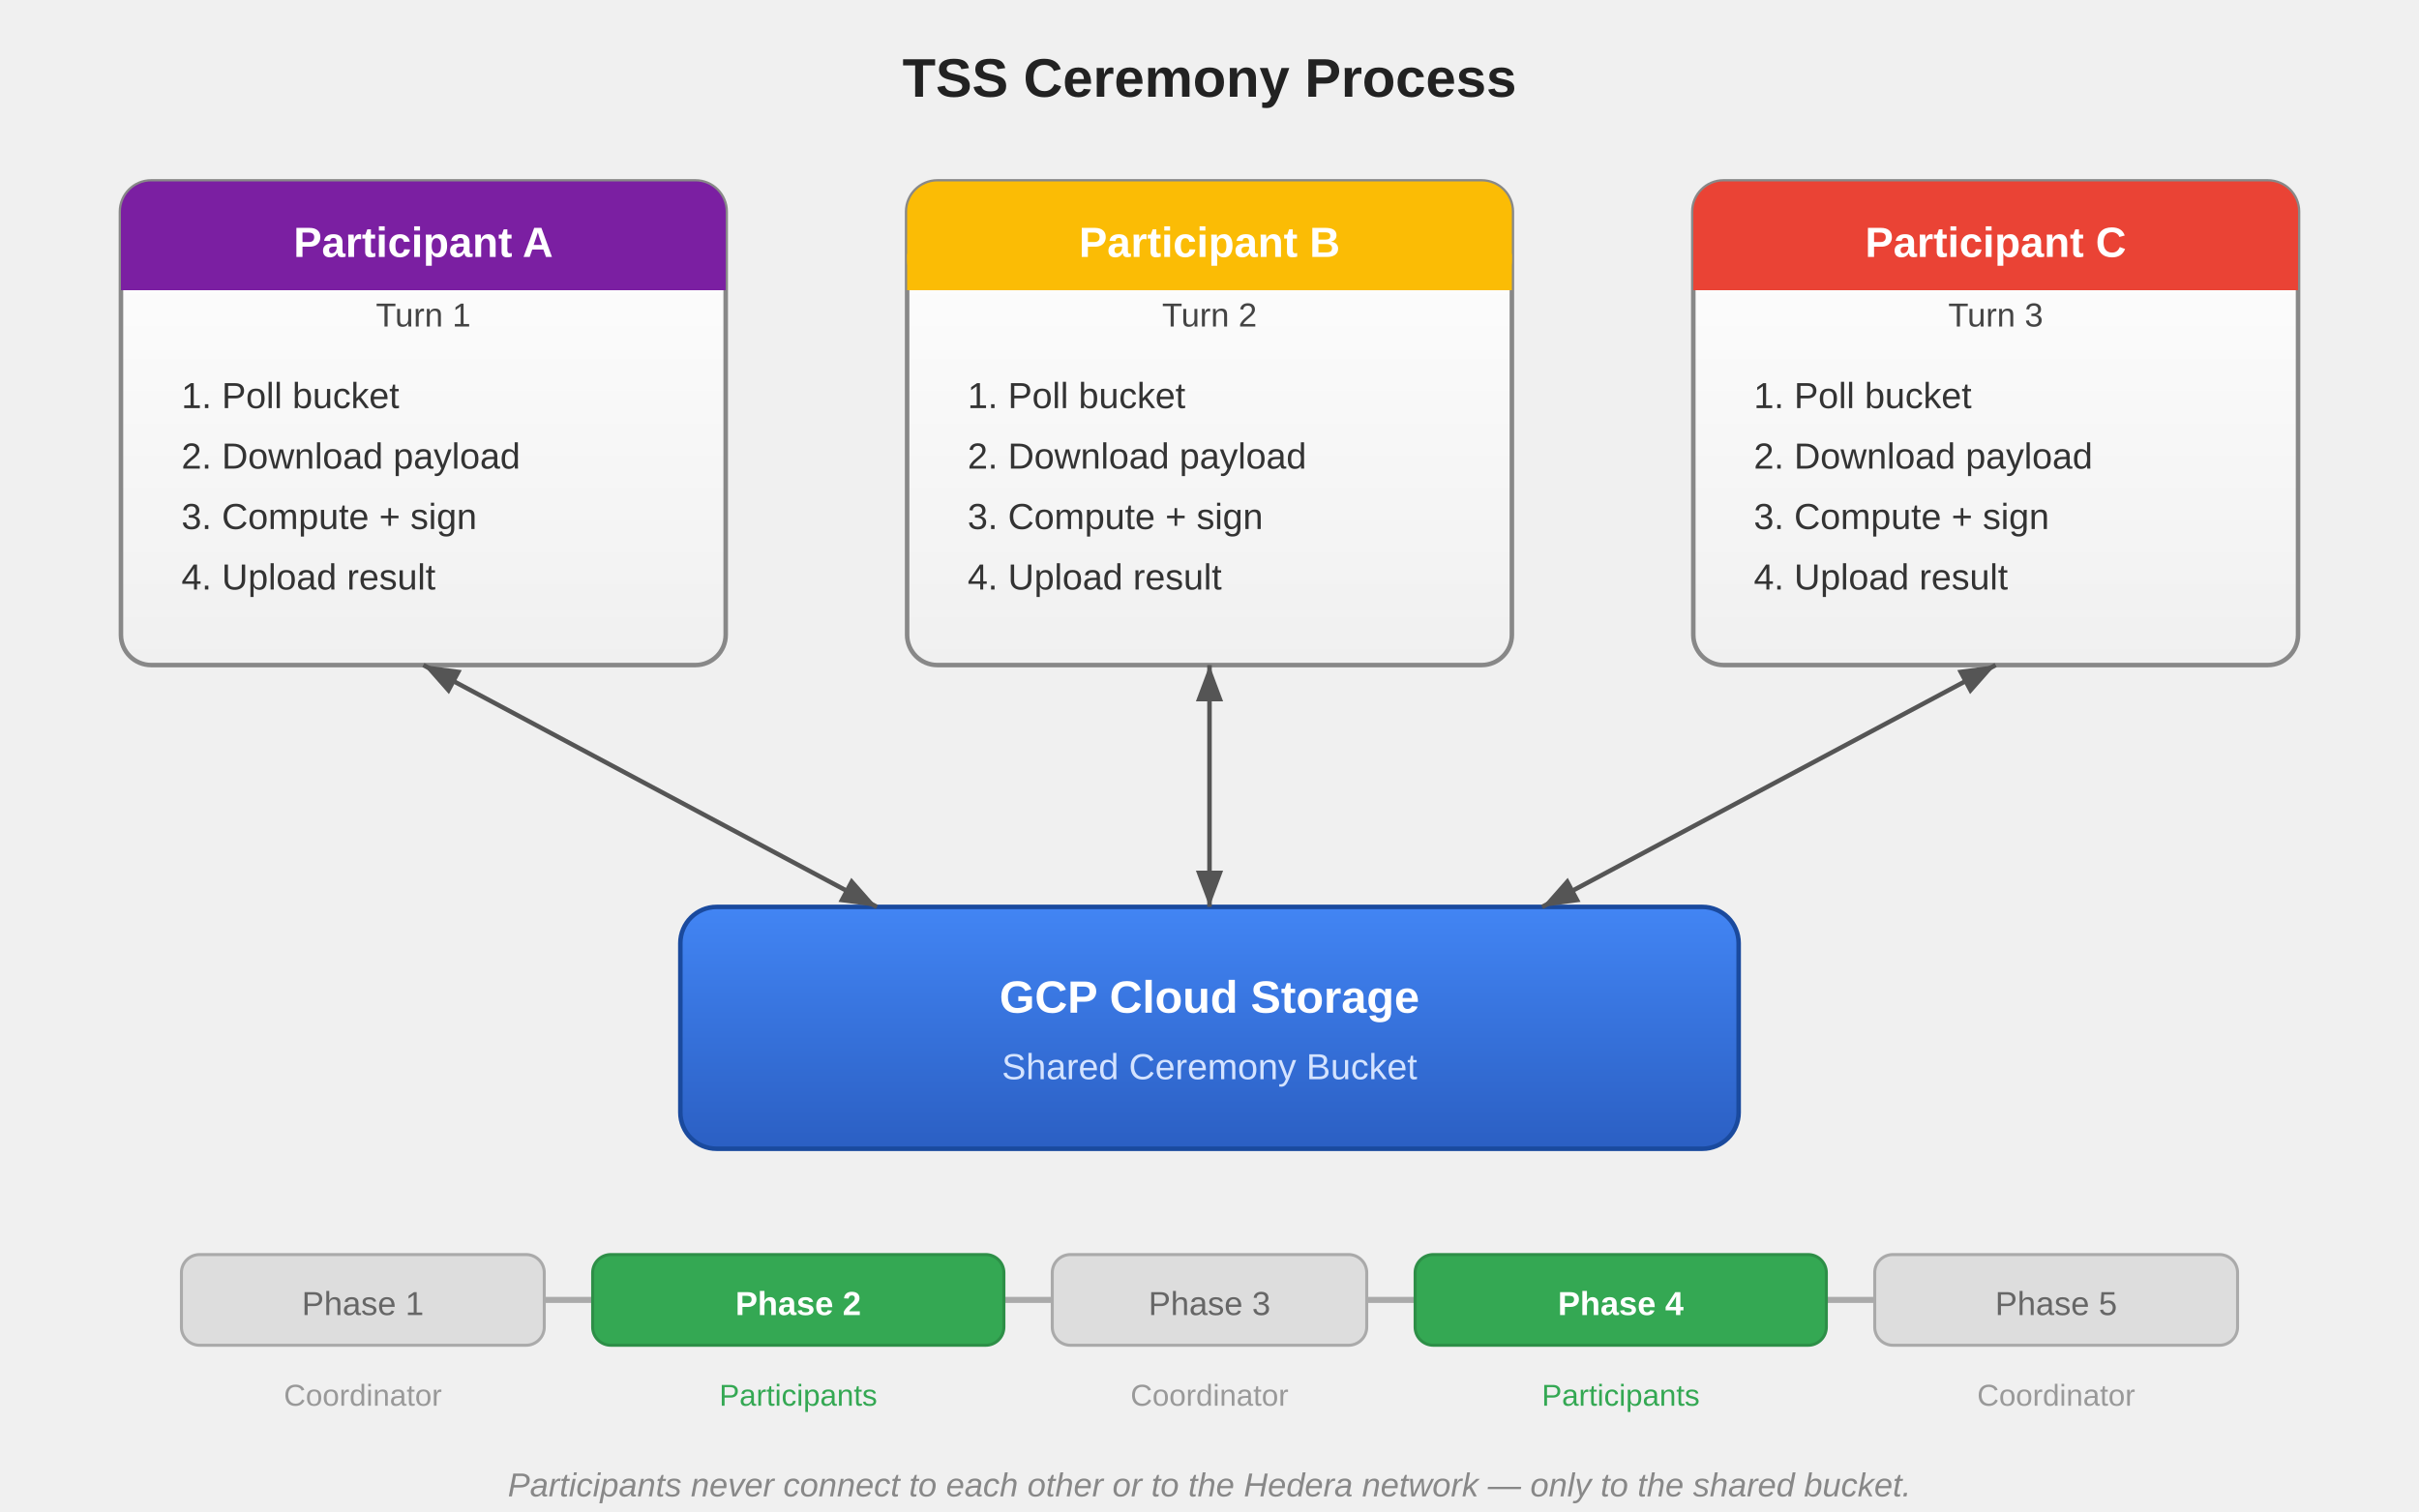
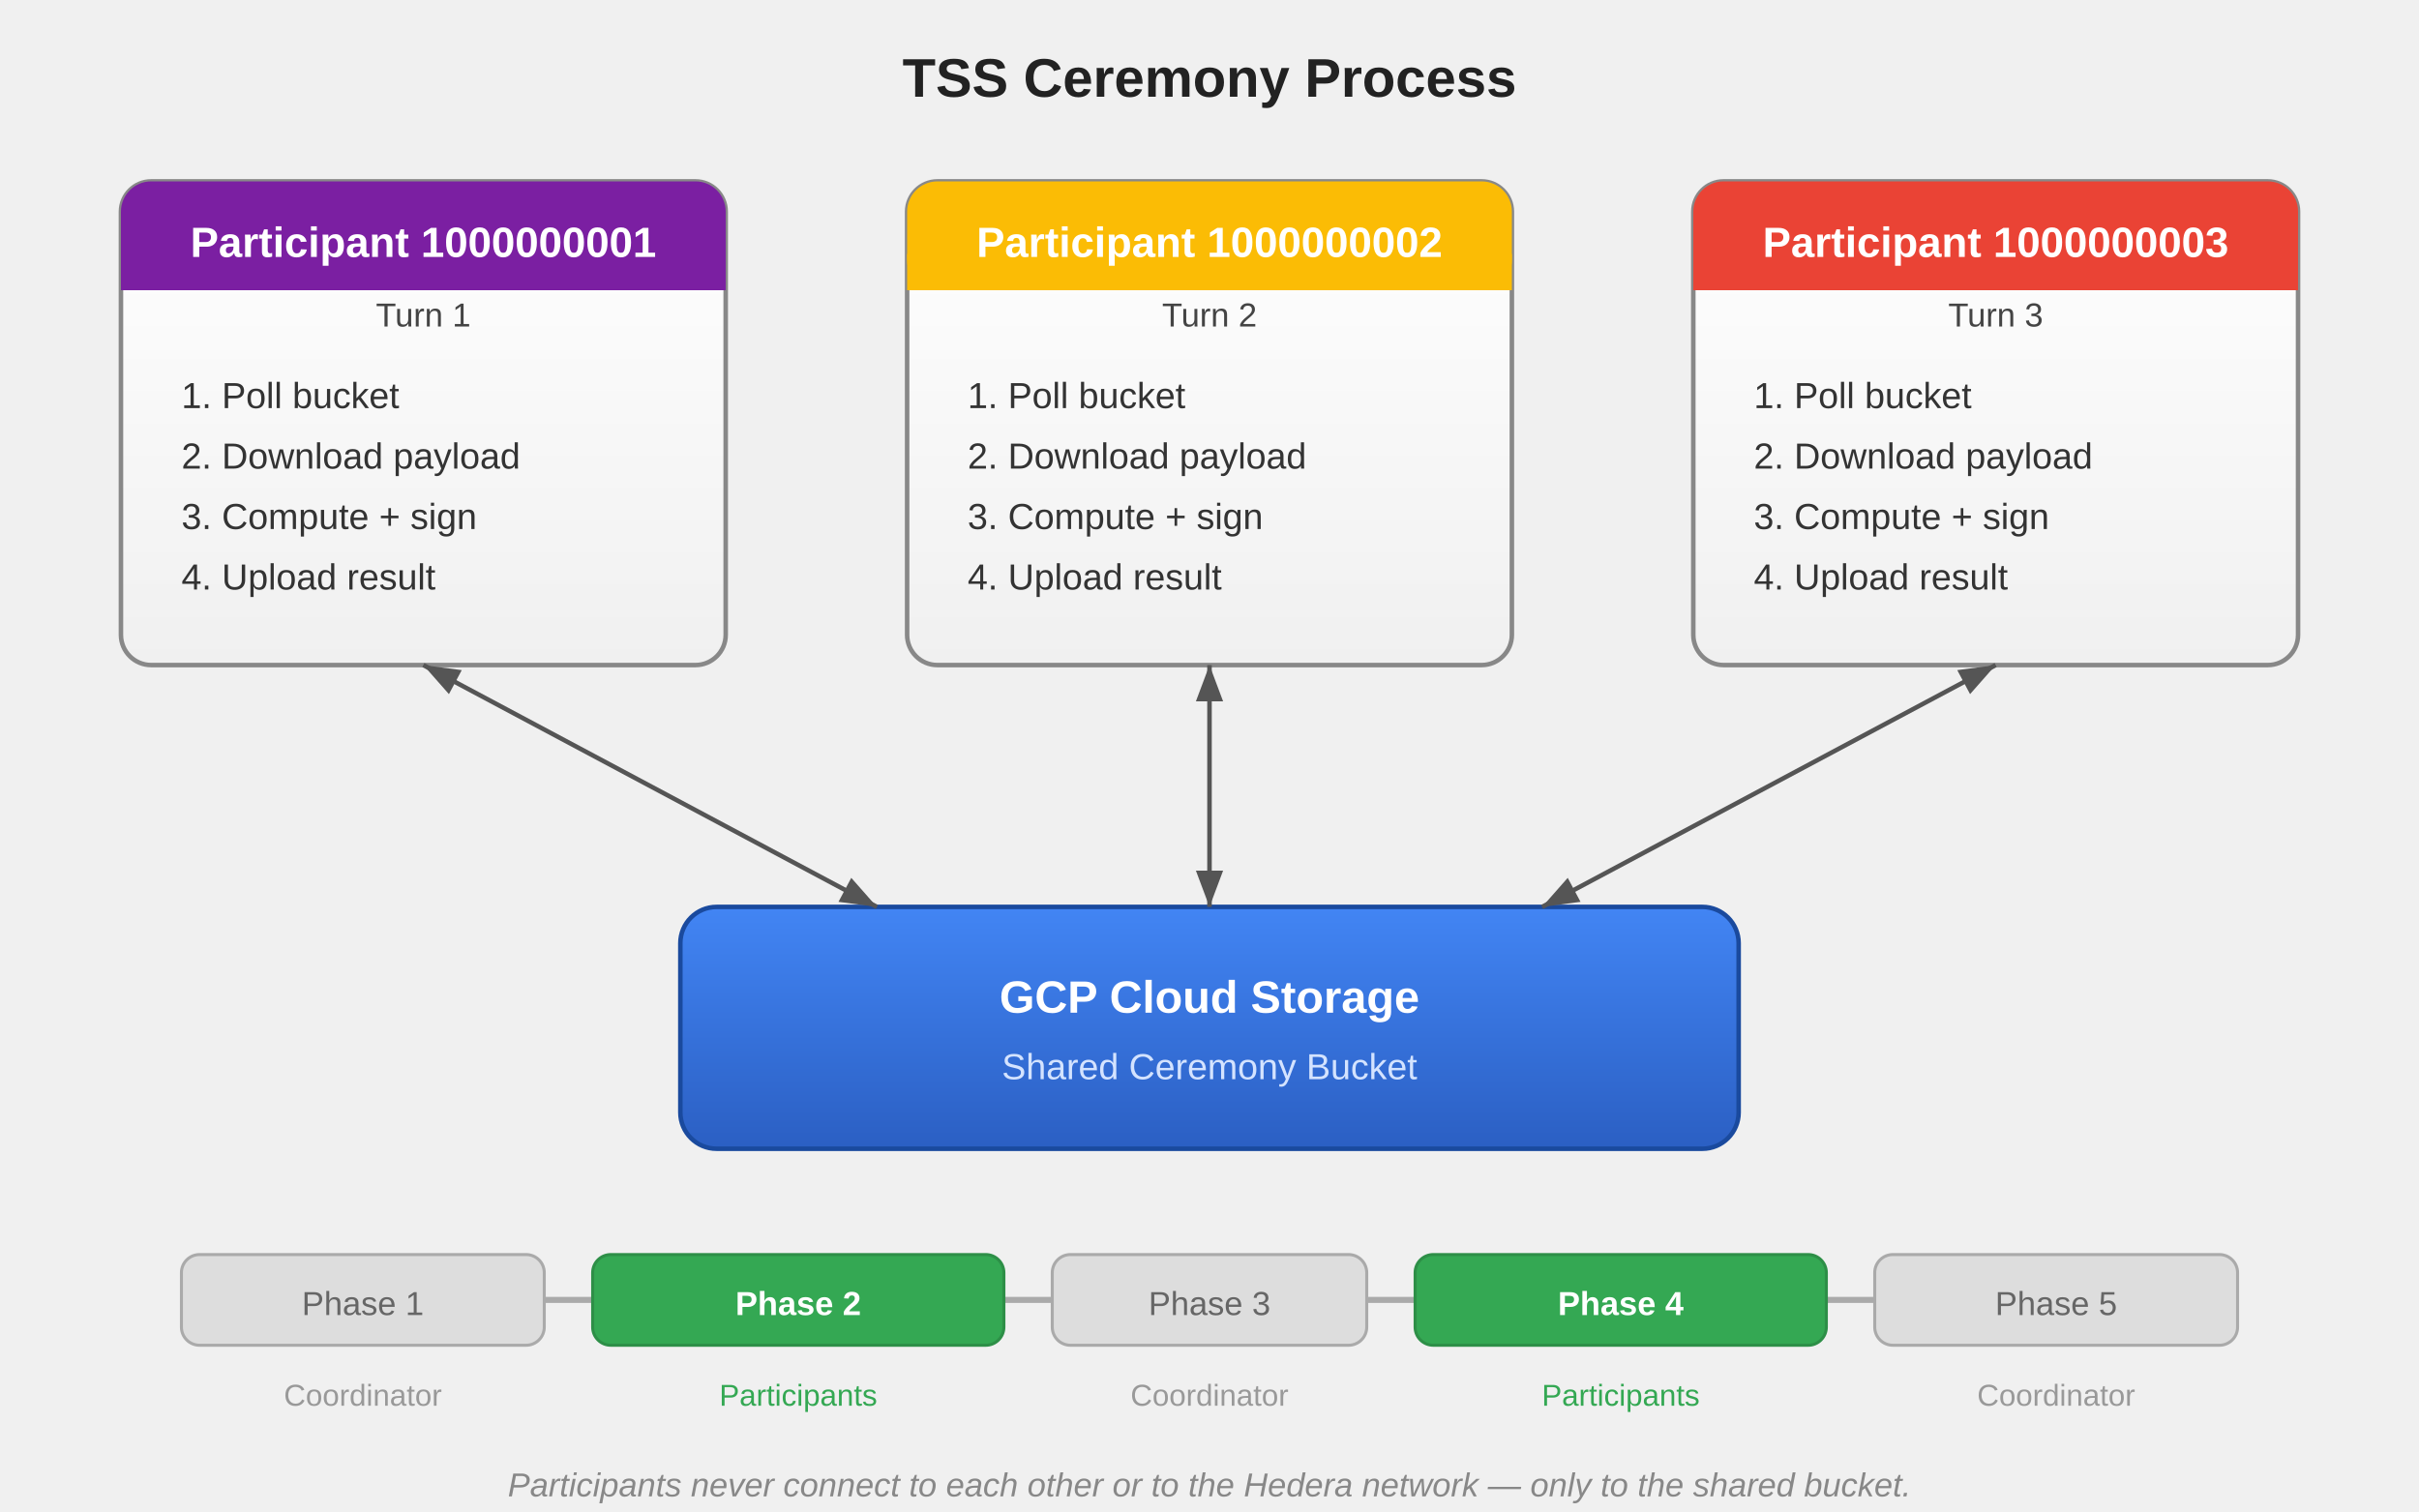
<svg xmlns="http://www.w3.org/2000/svg" viewBox="0 0 800 500" font-family="Arial, Helvetica, sans-serif">
  <defs>
    <marker id="arrowDown" markerWidth="8" markerHeight="6" refX="8" refY="3" orient="auto">
      <path d="M0,0 L8,3 L0,6 Z" fill="#555" />
    </marker>
    <marker id="arrowUp" markerWidth="8" markerHeight="6" refX="0" refY="3" orient="auto">
      <path d="M8,0 L0,3 L8,6 Z" fill="#555" />
    </marker>
    <linearGradient id="bucketGrad" x1="0" y1="0" x2="0" y2="1">
      <stop offset="0%" stop-color="#4285F4" />
      <stop offset="100%" stop-color="#2b5fc3" />
    </linearGradient>
    <linearGradient id="nodeGrad" x1="0" y1="0" x2="0" y2="1">
      <stop offset="0%" stop-color="#fff" />
      <stop offset="100%" stop-color="#f0f0f0" />
    </linearGradient>
  </defs>
  <text x="400" y="32" text-anchor="middle" font-size="18" font-weight="bold" fill="#222">TSS Ceremony Process</text>
  <rect x="40" y="60" width="200" height="160" rx="10" fill="url(#nodeGrad)" stroke="#888" stroke-width="1.5" />
  <rect x="40" y="60" width="200" height="36" rx="10" fill="#7B1FA2" />
  <rect x="40" y="84" width="200" height="12" fill="#7B1FA2" />
-   <text x="140" y="85" text-anchor="middle" font-size="14" font-weight="bold" fill="#fff">Participant A</text>
+   <text x="140" y="85" text-anchor="middle" font-size="14" font-weight="bold" fill="#fff">Participant 1000000001</text>
  <text x="140" y="108" text-anchor="middle" font-size="11" fill="#444">Turn 1</text>
  <text x="60" y="135" font-size="12" fill="#333">1. Poll bucket</text>
  <text x="60" y="155" font-size="12" fill="#333">2. Download payload</text>
  <text x="60" y="175" font-size="12" fill="#333">3. Compute + sign</text>
  <text x="60" y="195" font-size="12" fill="#333">4. Upload result</text>
  <rect x="300" y="60" width="200" height="160" rx="10" fill="url(#nodeGrad)" stroke="#888" stroke-width="1.5" />
  <rect x="300" y="60" width="200" height="36" rx="10" fill="#FBBC05" />
  <rect x="300" y="84" width="200" height="12" fill="#FBBC05" />
-   <text x="400" y="85" text-anchor="middle" font-size="14" font-weight="bold" fill="#fff">Participant B</text>
+   <text x="400" y="85" text-anchor="middle" font-size="14" font-weight="bold" fill="#fff">Participant 1000000002</text>
  <text x="400" y="108" text-anchor="middle" font-size="11" fill="#444">Turn 2</text>
  <text x="320" y="135" font-size="12" fill="#333">1. Poll bucket</text>
  <text x="320" y="155" font-size="12" fill="#333">2. Download payload</text>
  <text x="320" y="175" font-size="12" fill="#333">3. Compute + sign</text>
  <text x="320" y="195" font-size="12" fill="#333">4. Upload result</text>
  <rect x="560" y="60" width="200" height="160" rx="10" fill="url(#nodeGrad)" stroke="#888" stroke-width="1.5" />
  <rect x="560" y="60" width="200" height="36" rx="10" fill="#EA4335" />
  <rect x="560" y="84" width="200" height="12" fill="#EA4335" />
-   <text x="660" y="85" text-anchor="middle" font-size="14" font-weight="bold" fill="#fff">Participant C</text>
+   <text x="660" y="85" text-anchor="middle" font-size="14" font-weight="bold" fill="#fff">Participant 1000000003</text>
  <text x="660" y="108" text-anchor="middle" font-size="11" fill="#444">Turn 3</text>
  <text x="580" y="135" font-size="12" fill="#333">1. Poll bucket</text>
  <text x="580" y="155" font-size="12" fill="#333">2. Download payload</text>
  <text x="580" y="175" font-size="12" fill="#333">3. Compute + sign</text>
  <text x="580" y="195" font-size="12" fill="#333">4. Upload result</text>
  <rect x="225" y="300" width="350" height="80" rx="12" fill="url(#bucketGrad)" stroke="#1a4a9e" stroke-width="1.5" />
  <text x="400" y="335" text-anchor="middle" font-size="15" font-weight="bold" fill="#fff">GCP Cloud Storage</text>
  <text x="400" y="357" text-anchor="middle" font-size="12" fill="#d4e3ff">Shared Ceremony Bucket</text>
  <line x1="140" y1="220" x2="290" y2="300" stroke="#555" stroke-width="1.5" marker-start="url(#arrowUp)" marker-end="url(#arrowDown)" />
  <line x1="400" y1="220" x2="400" y2="300" stroke="#555" stroke-width="1.5" marker-start="url(#arrowUp)" marker-end="url(#arrowDown)" />
  <line x1="660" y1="220" x2="510" y2="300" stroke="#555" stroke-width="1.5" marker-start="url(#arrowUp)" marker-end="url(#arrowDown)" />
  <line x1="60" y1="430" x2="740" y2="430" stroke="#aaa" stroke-width="2" />
  <rect x="60" y="415" width="120" height="30" rx="6" fill="#ddd" stroke="#aaa" stroke-width="1" />
  <text x="120" y="435" text-anchor="middle" font-size="11" fill="#666">Phase 1</text>
  <text x="120" y="465" text-anchor="middle" font-size="10" fill="#999">Coordinator</text>
  <rect x="196" y="415" width="136" height="30" rx="6" fill="#34A853" stroke="#2d8f47" stroke-width="1" />
  <text x="264" y="435" text-anchor="middle" font-size="11" font-weight="bold" fill="#fff">Phase 2</text>
  <text x="264" y="465" text-anchor="middle" font-size="10" fill="#34A853">Participants</text>
  <rect x="348" y="415" width="104" height="30" rx="6" fill="#ddd" stroke="#aaa" stroke-width="1" />
  <text x="400" y="435" text-anchor="middle" font-size="11" fill="#666">Phase 3</text>
  <text x="400" y="465" text-anchor="middle" font-size="10" fill="#999">Coordinator</text>
  <rect x="468" y="415" width="136" height="30" rx="6" fill="#34A853" stroke="#2d8f47" stroke-width="1" />
  <text x="536" y="435" text-anchor="middle" font-size="11" font-weight="bold" fill="#fff">Phase 4</text>
  <text x="536" y="465" text-anchor="middle" font-size="10" fill="#34A853">Participants</text>
  <rect x="620" y="415" width="120" height="30" rx="6" fill="#ddd" stroke="#aaa" stroke-width="1" />
  <text x="680" y="435" text-anchor="middle" font-size="11" fill="#666">Phase 5</text>
  <text x="680" y="465" text-anchor="middle" font-size="10" fill="#999">Coordinator</text>
  <text x="400" y="495" text-anchor="middle" font-size="11" font-style="italic" fill="#888">Participants never connect to each other or to the Hedera network — only to the shared bucket.</text>
</svg>
